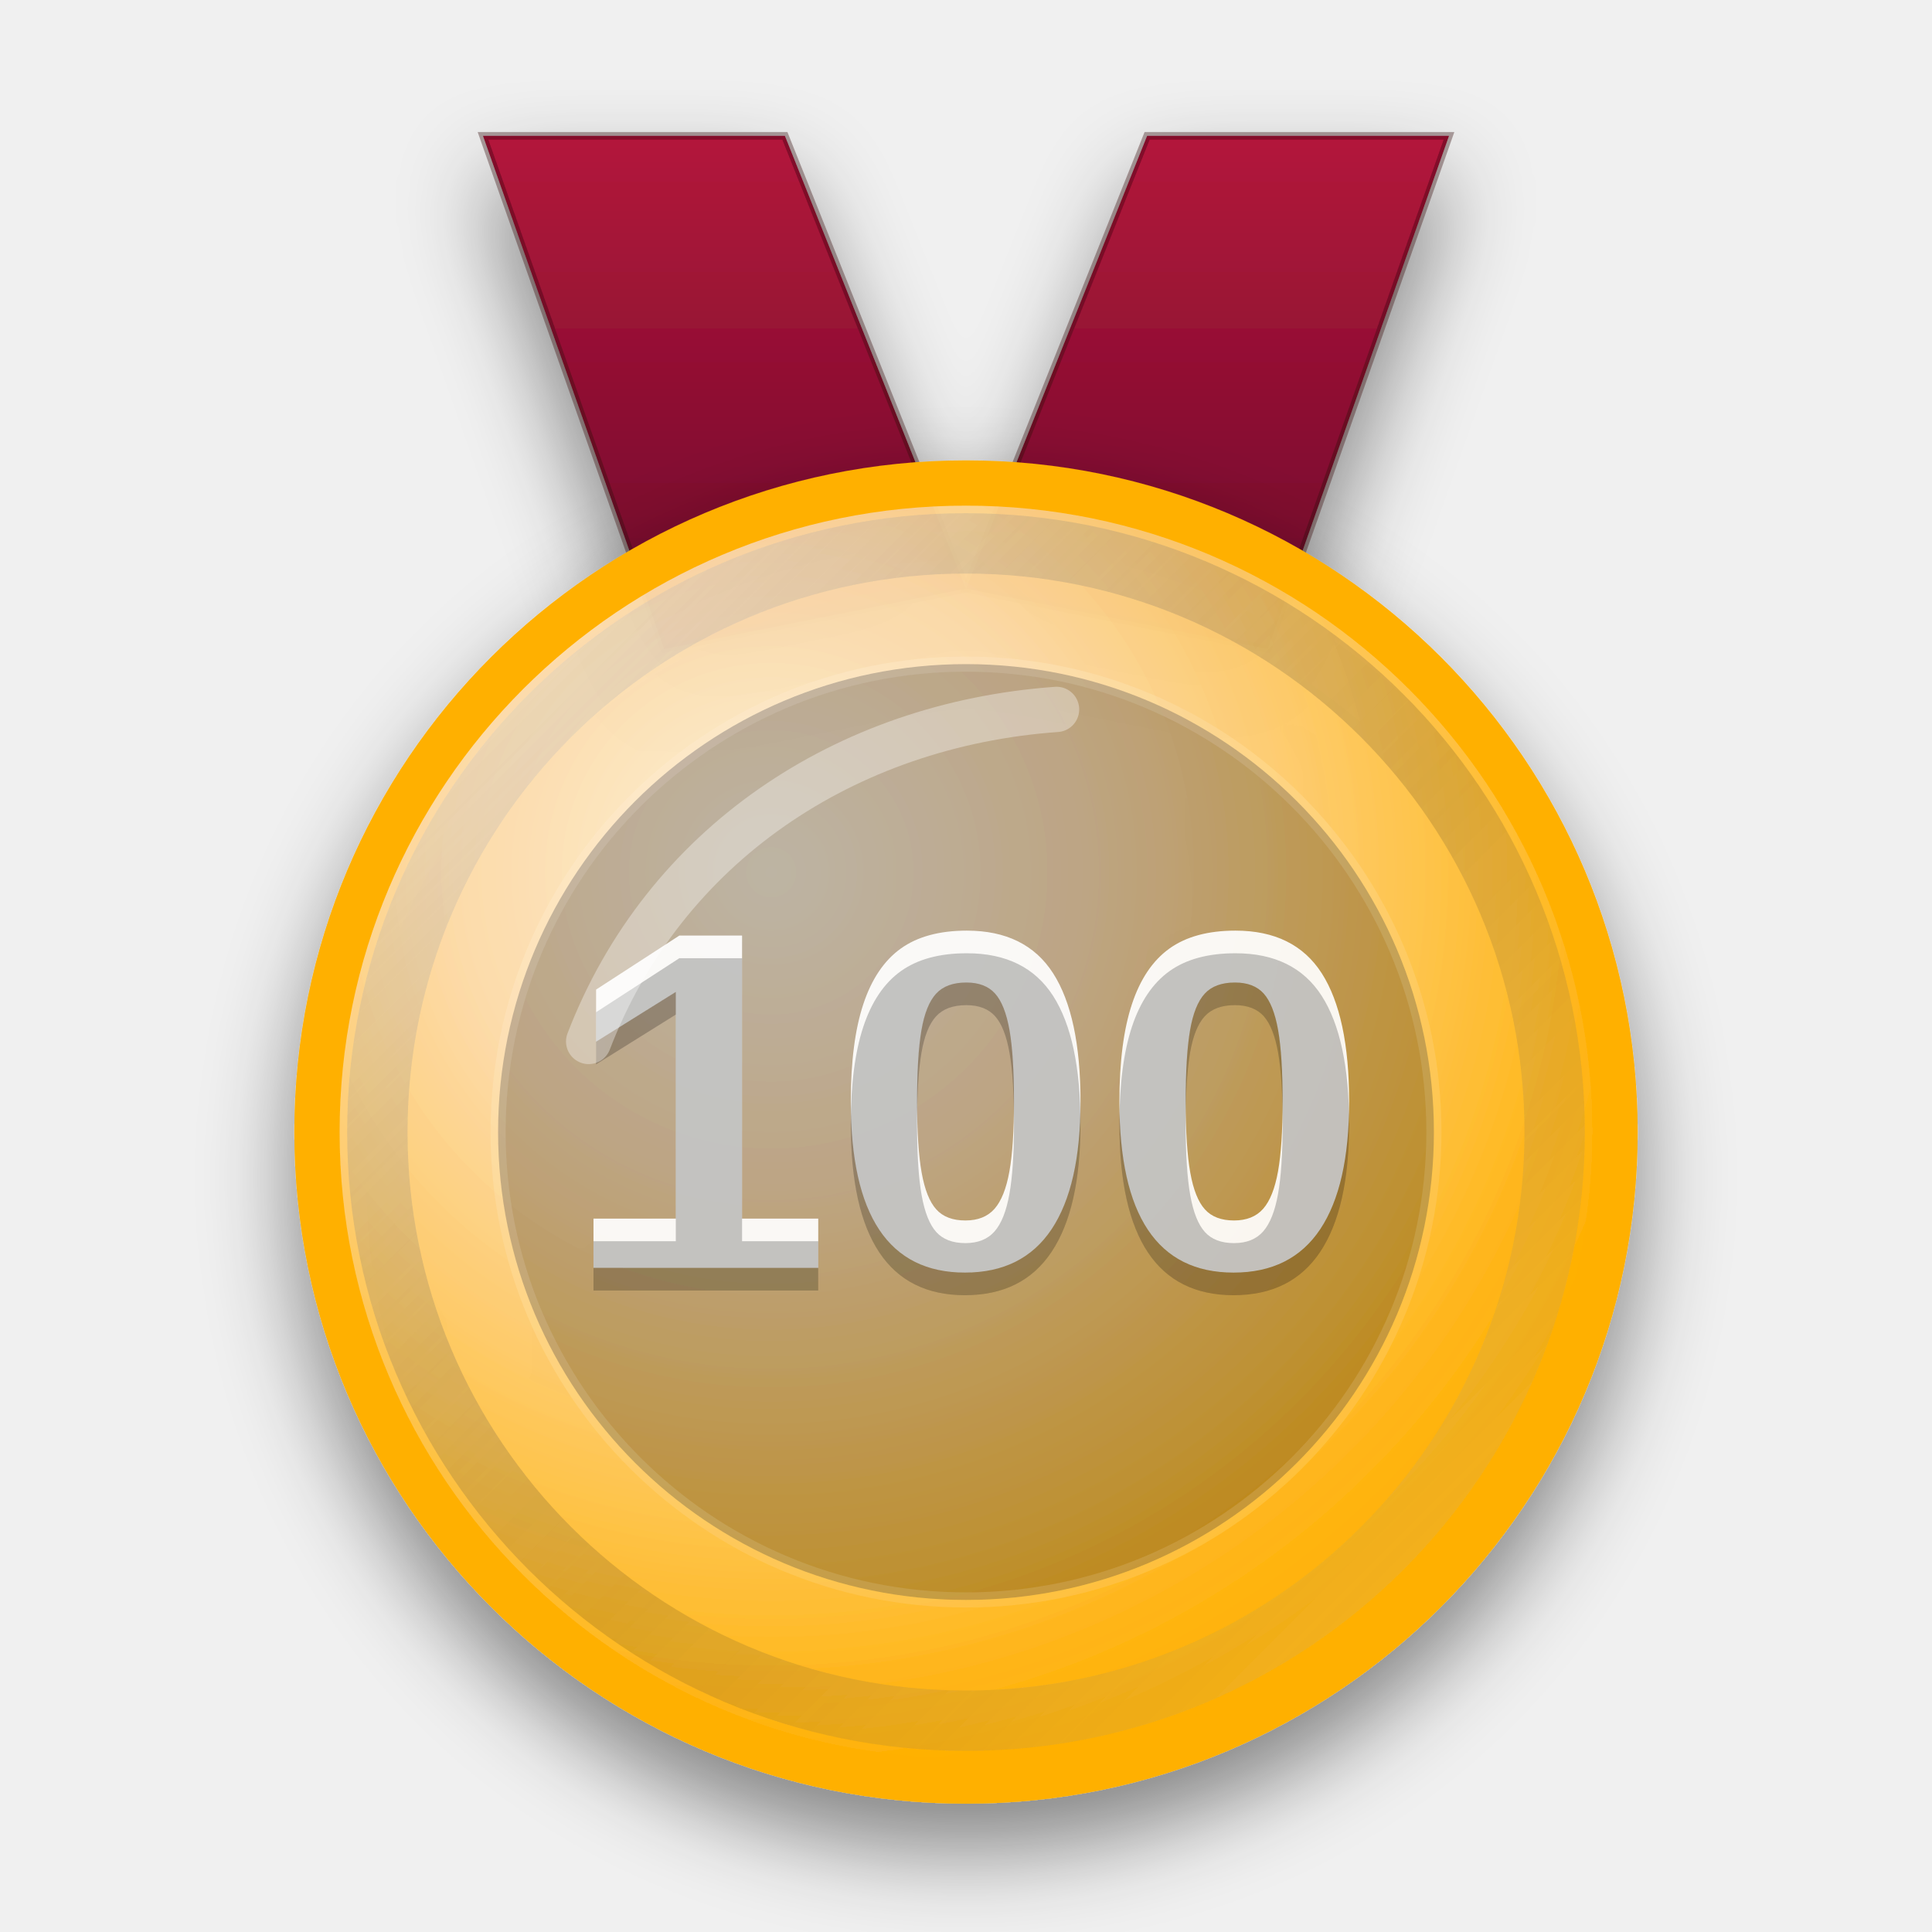
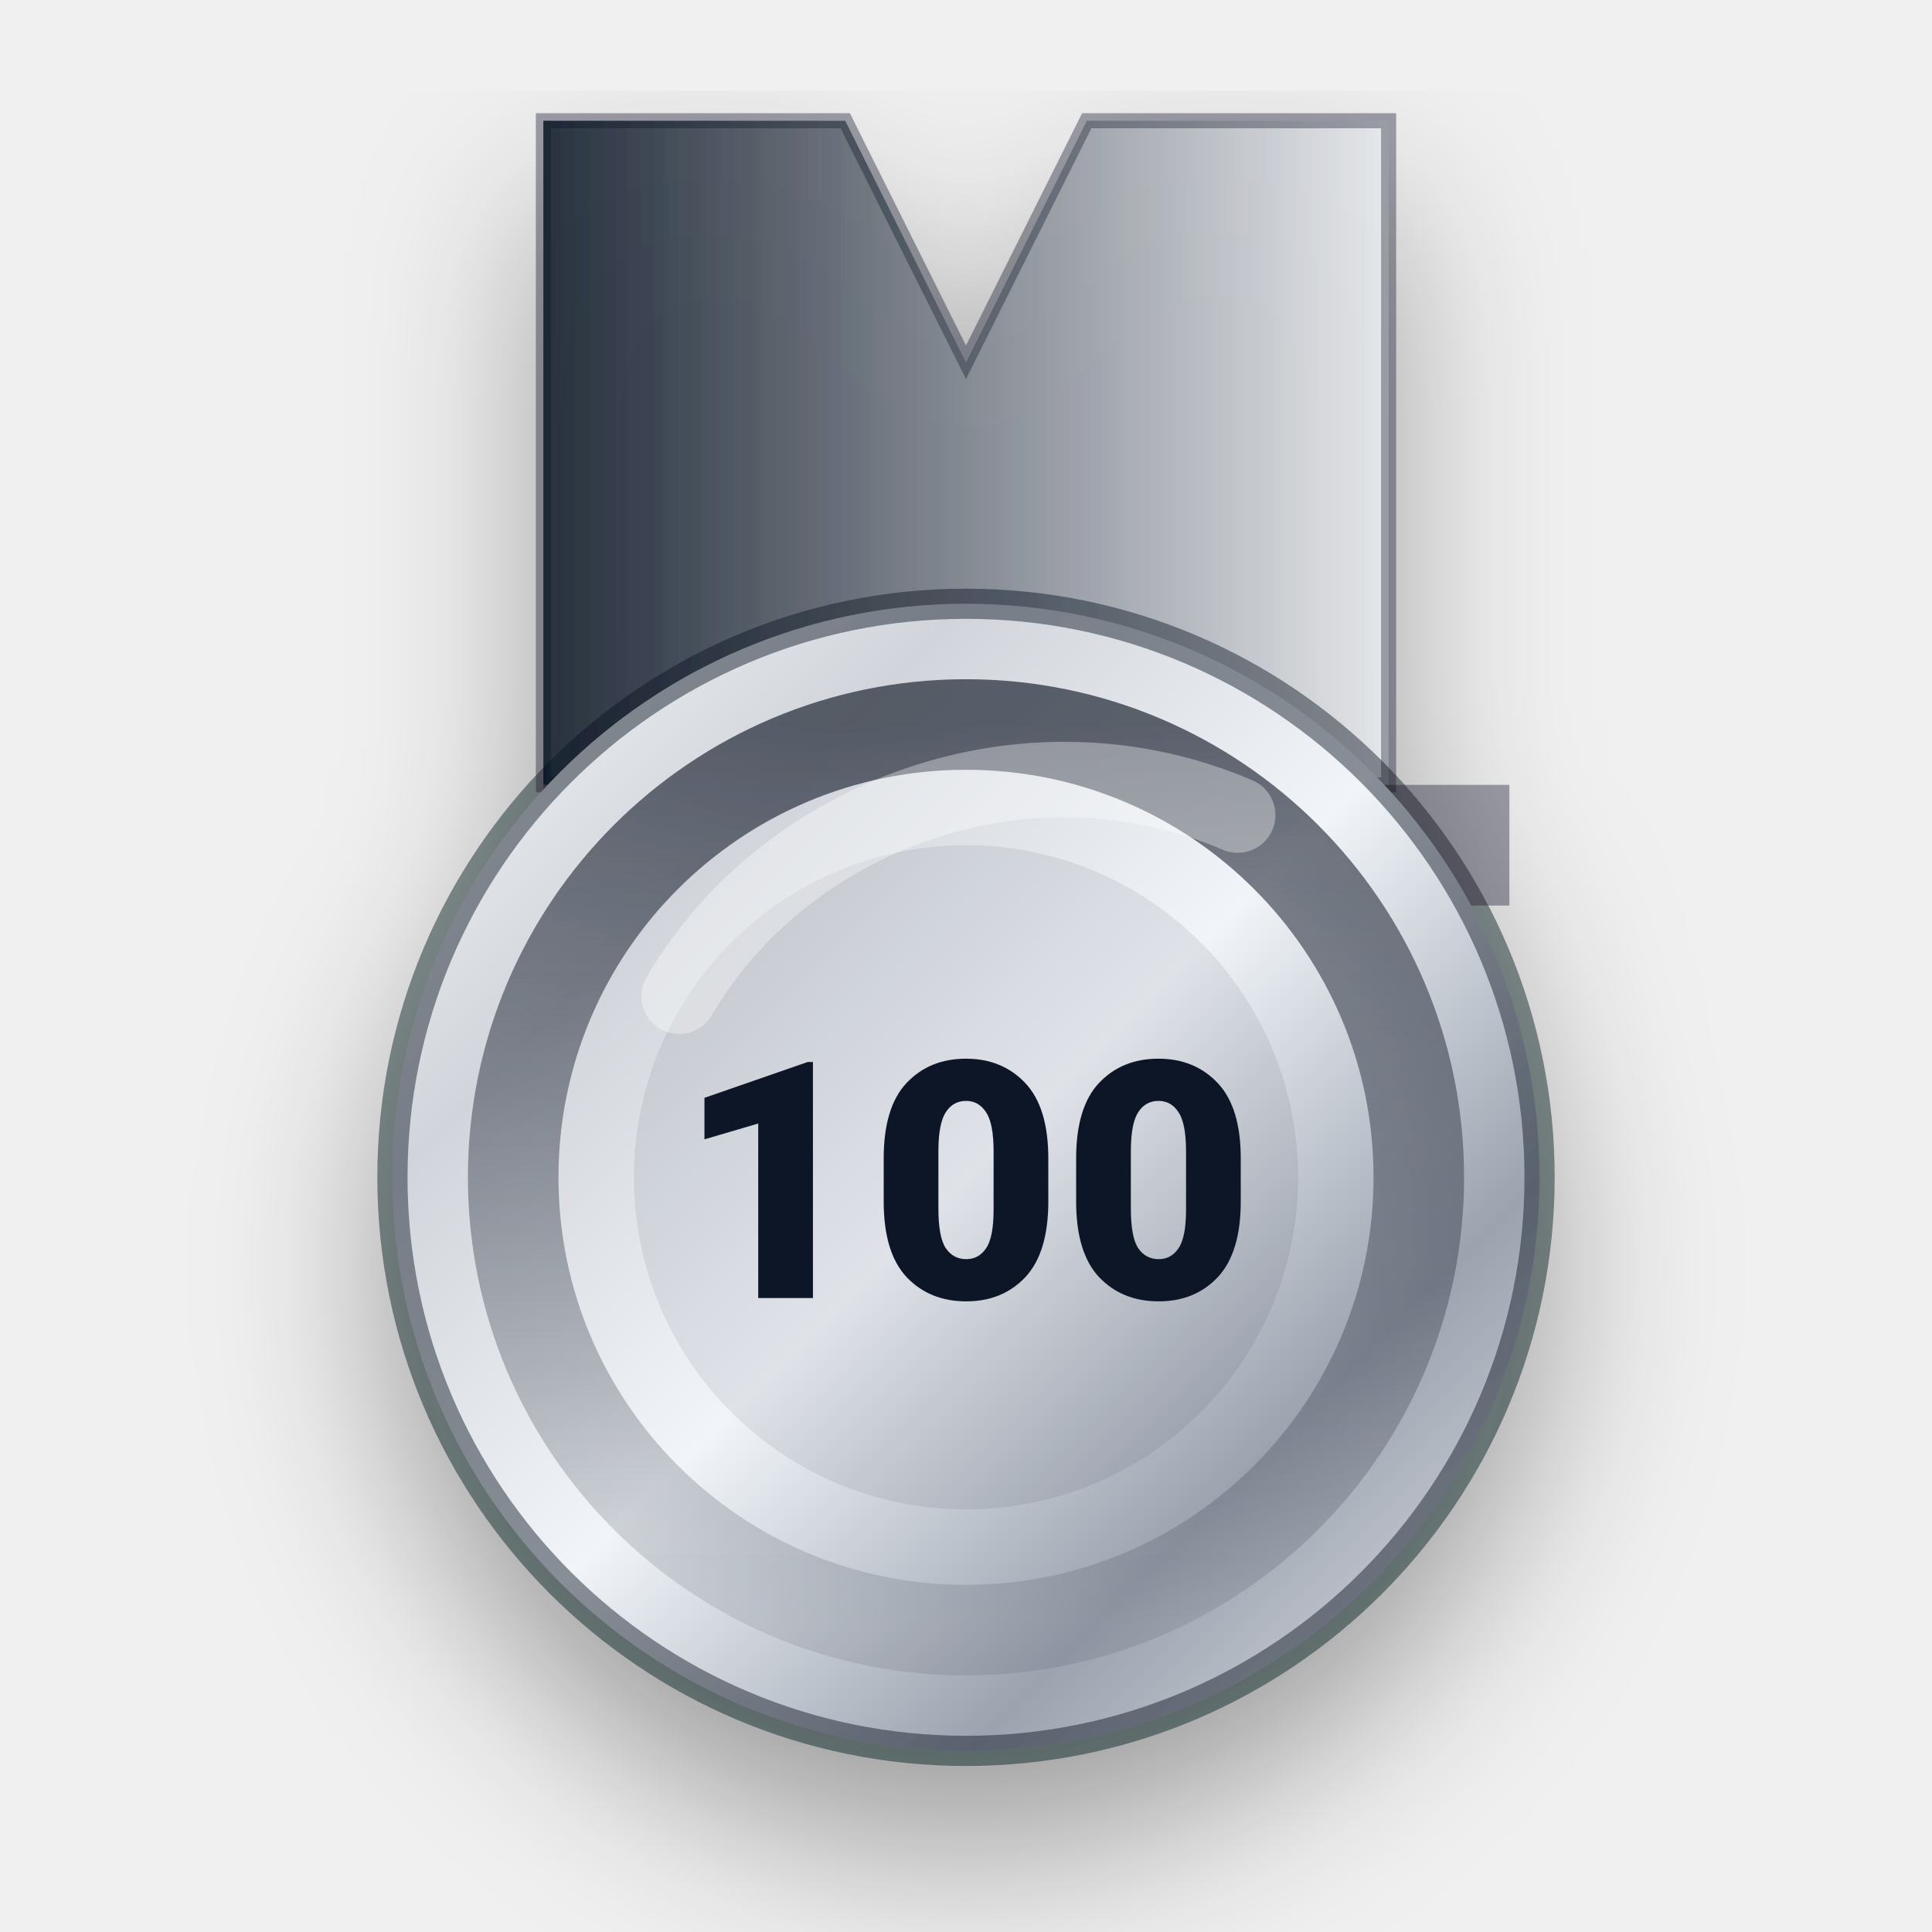
- <svg xmlns="http://www.w3.org/2000/svg" width="256" height="256" viewBox="0 0 256 256" role="img" aria-label="Poziom 100">
+ <svg xmlns="http://www.w3.org/2000/svg" width="128" height="128" viewBox="0 0 128 128">
  <defs>
-     <radialGradient id="gMedal" cx="35%" cy="30%" r="70%">
-       <stop offset="0%" stop-color="#fff0d6" stop-opacity="0.95" />
-       <stop offset="35%" stop-color="#ffdca8" stop-opacity="0.95" />
-       <stop offset="100%" stop-color="#ffb000" stop-opacity="1" />
-     </radialGradient>
-     <linearGradient id="gRib1" x1="0" y1="0" x2="0" y2="1">
-       <stop offset="0%" stop-color="#b3133b" />
-       <stop offset="100%" stop-color="#6b0f2a" />
+     <linearGradient id="metal" x1="0" y1="0" x2="1" y2="1">
+       <stop offset="0" stop-color="#f8fafc" />
+       <stop offset="0.25" stop-color="#d1d5db" />
+       <stop offset="0.5" stop-color="#f1f5f9" />
+       <stop offset="0.75" stop-color="#9ca3af" />
+       <stop offset="1" stop-color="#e5e7eb" />
    </linearGradient>
-     <linearGradient id="gMetalEdge" x1="0" y1="0" x2="1" y2="1">
-       <stop offset="0%" stop-color="#ffffff" stop-opacity="0.35" />
-       <stop offset="55%" stop-color="#000000" stop-opacity="0.15" />
-       <stop offset="100%" stop-color="#ffffff" stop-opacity="0.18" />
+     <linearGradient id="edge" x1="0" y1="0" x2="0" y2="1">
+       <stop offset="0" stop-color="#111827" stop-opacity="0.65" />
+       <stop offset="1" stop-color="#111827" stop-opacity="0.1" />
+     </linearGradient>
+     <linearGradient id="rib" x1="0" y1="0" x2="1" y2="0">
+       <stop offset="0" stop-color="#1f2937" stop-opacity="0.95" />
+       <stop offset="1" stop-color="#e5e7eb" stop-opacity="0.95" />
    </linearGradient>
    <filter id="shadow" x="-20%" y="-20%" width="140%" height="140%">
-       <feDropShadow dx="0" dy="6" stdDeviation="6" flood-color="#000" flood-opacity="0.45" />
+       <feDropShadow dx="0" dy="6" stdDeviation="6" flood-color="#000" flood-opacity="0.35" />
    </filter>
  </defs>
  <g filter="url(#shadow)">
-     <path d="M64 18 L104 18 L128 78 L88 86 Z" fill="url(#gRib1)" stroke="#2b0b0b" stroke-opacity="0.35" />
-     <path d="M152 18 L192 18 L168 86 L128 78 Z" fill="url(#gRib1)" stroke="#2b0b0b" stroke-opacity="0.35" />
+     <path d="M36 8h20l8 16 8-16h20v44H36z" fill="url(#rib)" stroke="#0b1220" stroke-opacity="0.35" />
+     <path d="M36 52h64v8H36z" fill="#0b1220" opacity="0.35" />
+     <circle cx="64" cy="78" r="38" fill="url(#metal)" stroke="#0b1220" stroke-opacity="0.45" stroke-width="2" />
+     <circle cx="64" cy="78" r="30" fill="none" stroke="url(#edge)" stroke-width="6" />
+     <circle cx="64" cy="78" r="22" fill="#0b1220" opacity="0.08" />
+     <path d="M45 66c7-12 23-18 37-12" fill="none" stroke="#fff" stroke-opacity="0.35" stroke-width="5" stroke-linecap="round" />
+     <text x="64" y="86" text-anchor="middle" font-family="system-ui, -apple-system, Segoe UI, Roboto, Arial" font-weight="800" font-size="22" fill="#111827">
+       100
+     </text>
  </g>
-   <g filter="url(#shadow)">
-     <circle cx="128" cy="150" r="86" fill="url(#gMedal)" stroke="#ffb000" stroke-width="6" />
-     <circle cx="128" cy="150" r="78" fill="none" stroke="url(#gMetalEdge)" stroke-width="8" opacity="0.9" />
-     <circle cx="128" cy="150" r="62" fill="rgba(2,6,23,0.25)" stroke="rgba(255,255,255,0.12)" stroke-width="2" />
-     <g transform="translate(128 150)">
-       <text x="0" y="18" text-anchor="middle" font-family="system-ui,Segoe UI,Arial" font-size="64" font-weight="800" fill="#fff" opacity="0.92">100</text>
-       <text x="0" y="18" text-anchor="middle" font-family="system-ui,Segoe UI,Arial" font-size="64" font-weight="800" fill="rgba(0,0,0,0.22)" dy="3">100</text>
-     </g>
-   </g>
-   <path d="M78 138 C88 112, 112 96, 140 94" fill="none" stroke="rgba(255,255,255,0.35)" stroke-width="6" stroke-linecap="round" />
</svg>
